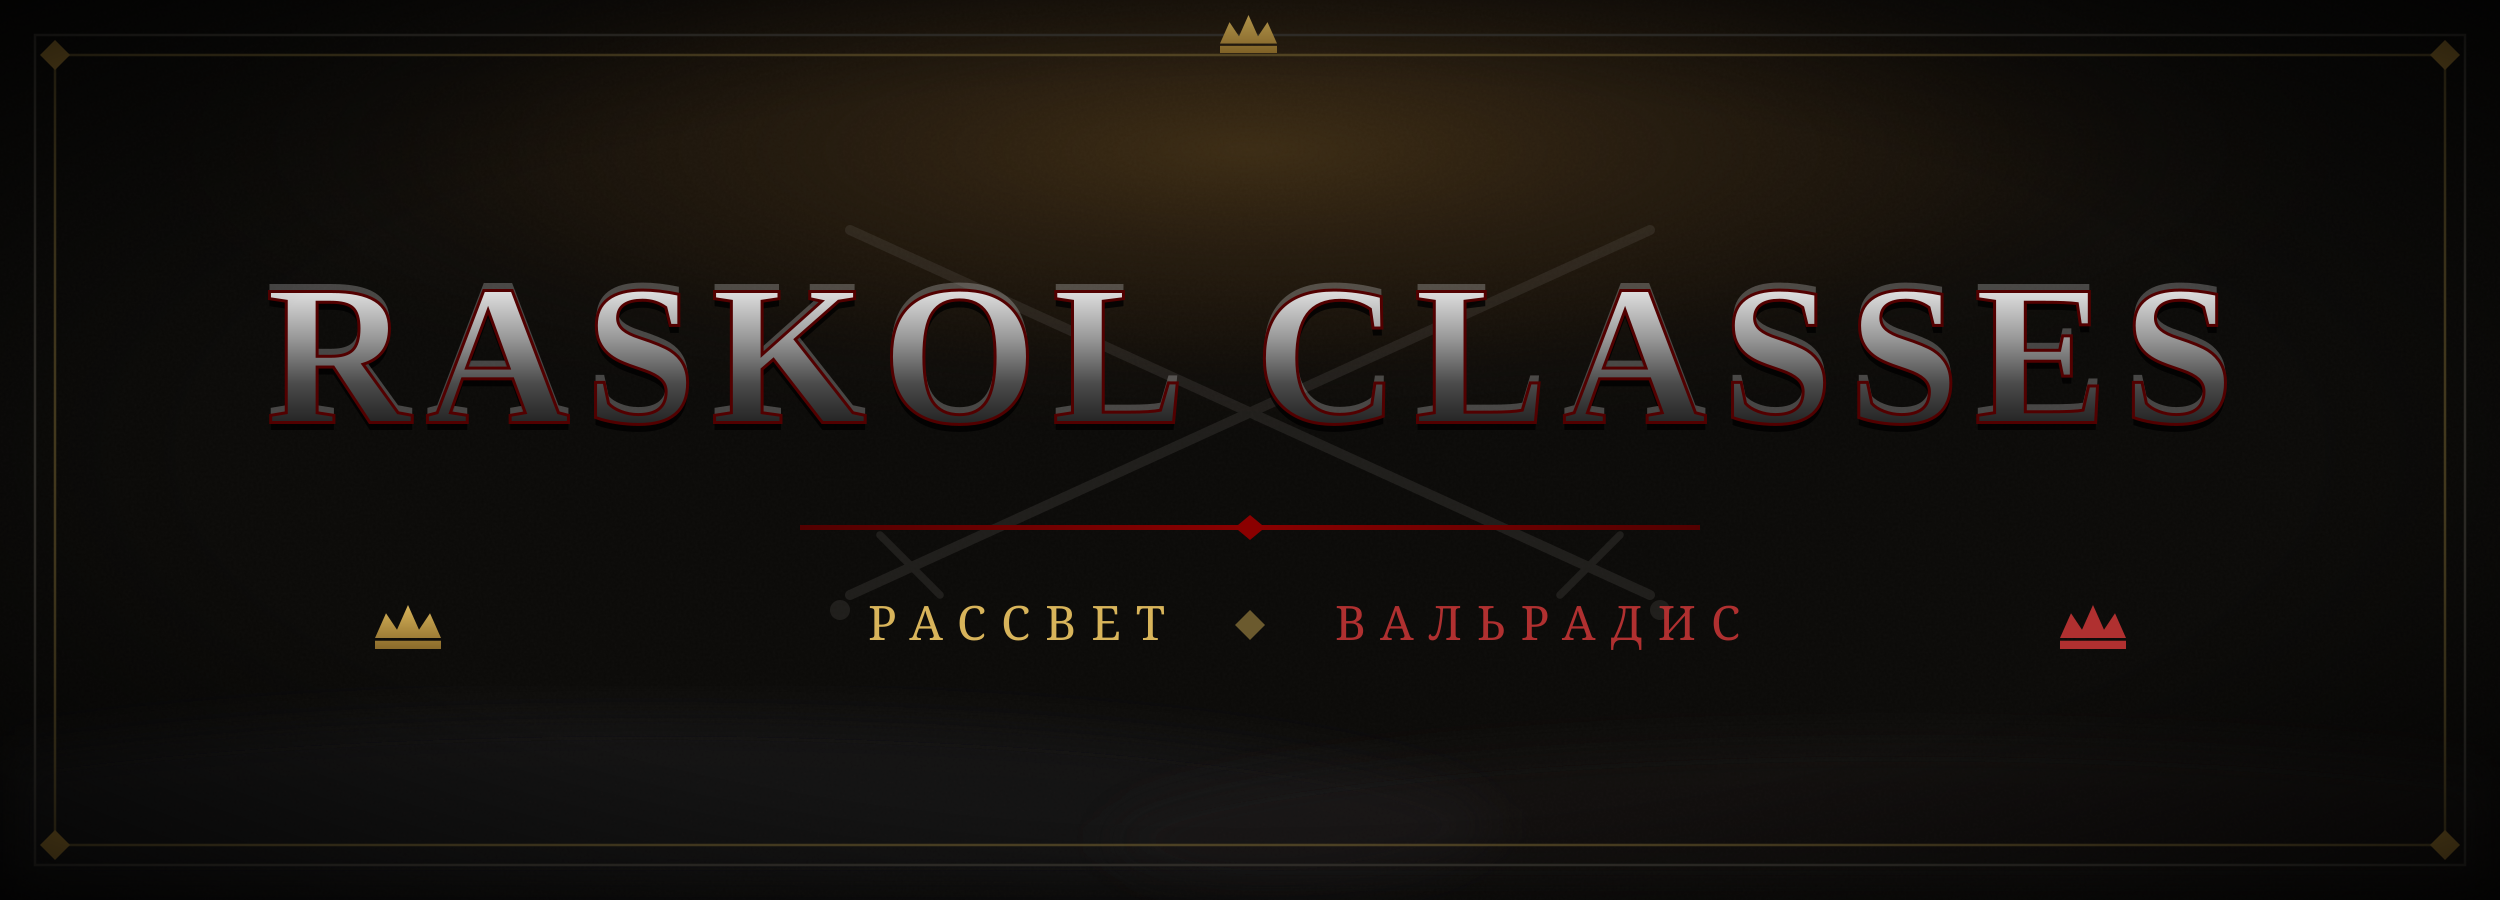
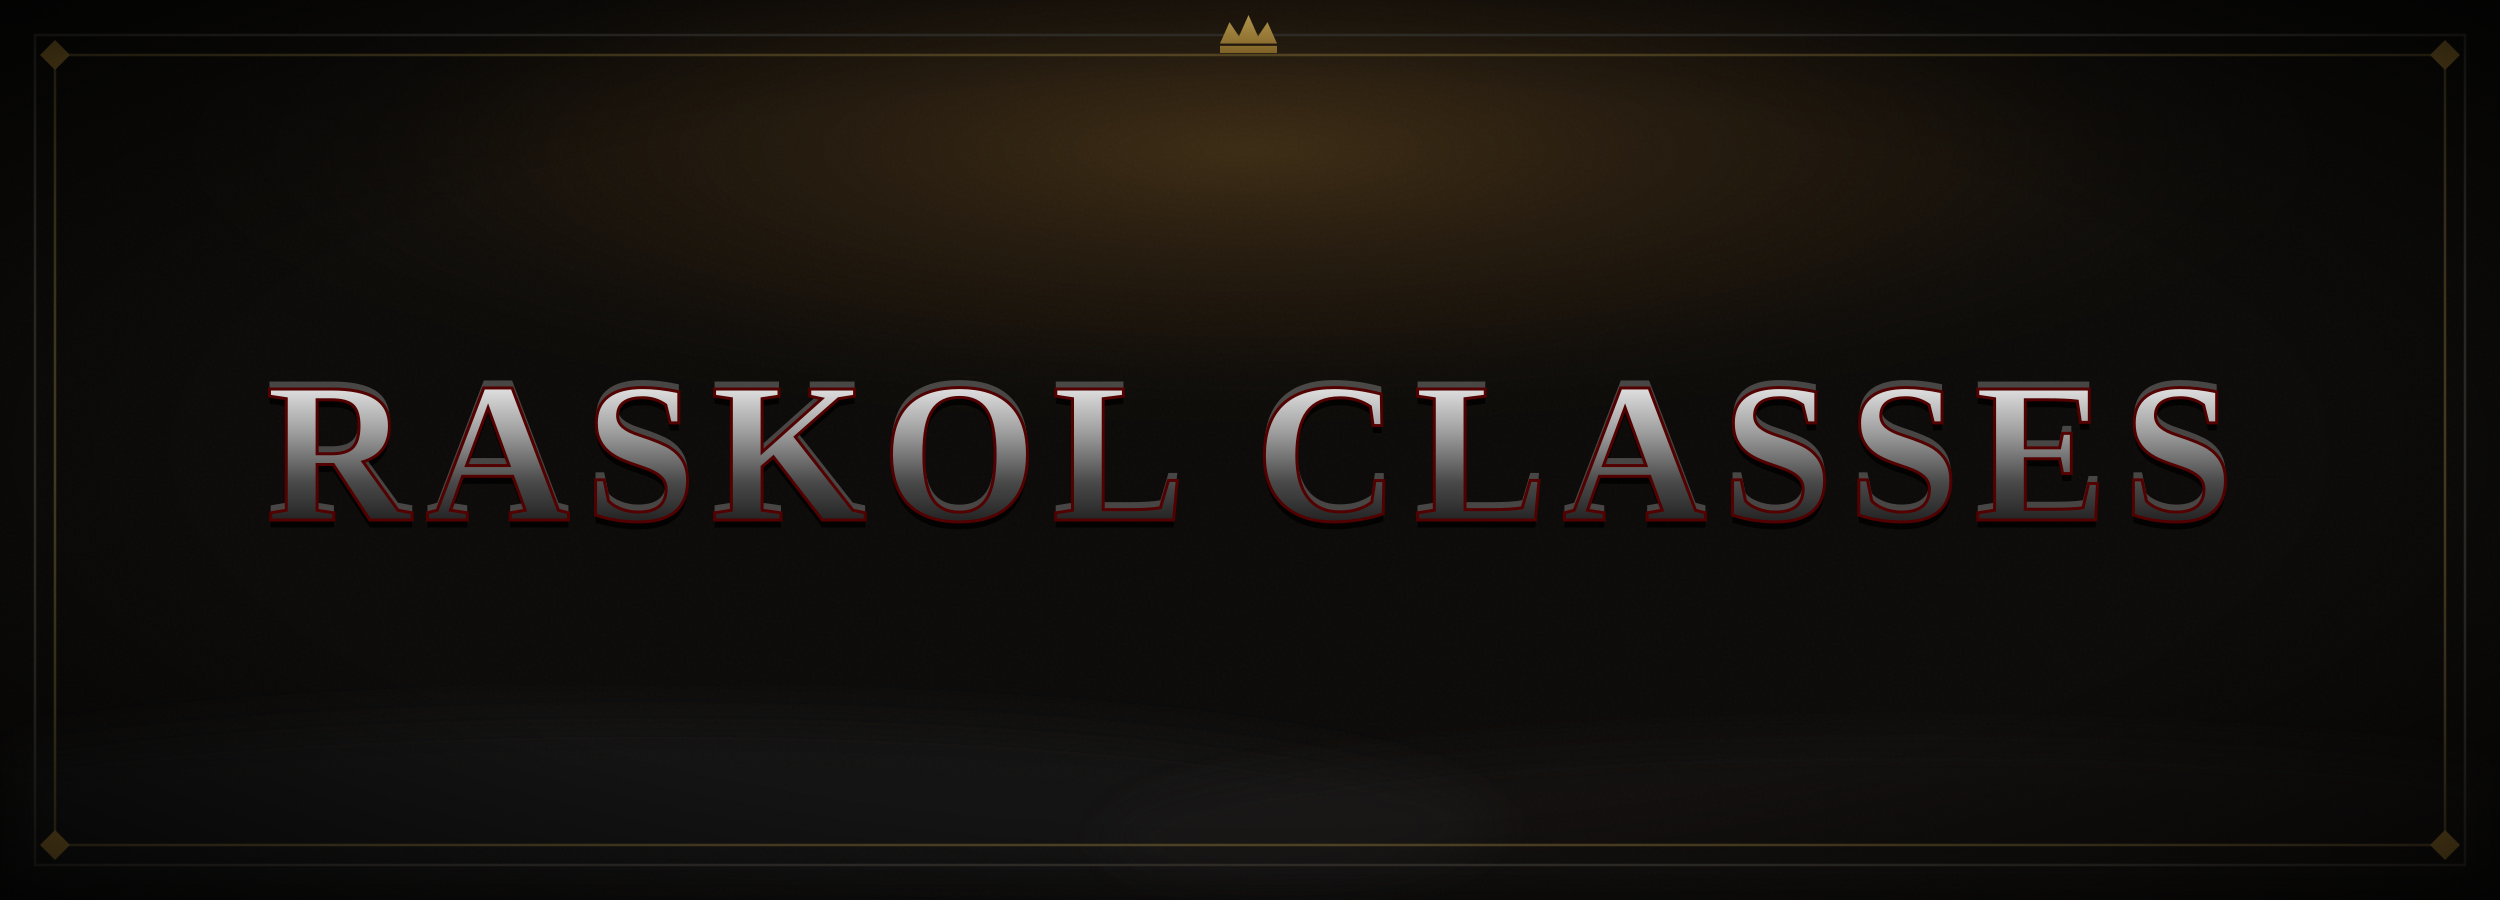
<svg xmlns="http://www.w3.org/2000/svg" width="1000" height="360" viewBox="0 0 1000 360">
  <defs>
    <linearGradient id="iron" x1="0" y1="0" x2="0" y2="1">
      <stop offset="0" stop-color="#e0e0e0" />
      <stop offset="0.35" stop-color="#9a9a9a" />
      <stop offset="0.7" stop-color="#4a4a4a" />
      <stop offset="1" stop-color="#232323" />
    </linearGradient>
    <linearGradient id="gold" x1="0" y1="0" x2="0" y2="1">
      <stop offset="0" stop-color="#d8b45a" />
      <stop offset="1" stop-color="#8a6a2a" />
-     </linearGradient>
-     <linearGradient id="bloodline" x1="0" y1="0" x2="1" y2="0">
-       <stop offset="0" stop-color="#520000" />
-       <stop offset="0.5" stop-color="#8b0000" />
-       <stop offset="1" stop-color="#520000" />
    </linearGradient>
    <radialGradient id="candle" cx="0.5" cy="0.5" r="0.5">
      <stop offset="0" stop-color="#ffb347" stop-opacity="0.20" />
      <stop offset="0.6" stop-color="#c47a2a" stop-opacity="0.07" />
      <stop offset="1" stop-color="#000000" stop-opacity="0" />
    </radialGradient>
    <radialGradient id="vig" cx="0.5" cy="0.5" r="0.75">
      <stop offset="0.55" stop-color="#000000" stop-opacity="0" />
      <stop offset="1" stop-color="#000000" stop-opacity="0.9" />
    </radialGradient>
    <filter id="grain">
      <feTurbulence type="fractalNoise" baseFrequency="0.9" numOctaves="2" seed="7" stitchTiles="stitch" />
      <feColorMatrix type="saturate" values="0" />
      <feComponentTransfer>
        <feFuncA type="linear" slope="0.5" intercept="0" />
      </feComponentTransfer>
    </filter>
    <filter id="mist">
      <feGaussianBlur stdDeviation="10" />
    </filter>
  </defs>
  <rect width="1000" height="360" fill="#0b0a08" />
  <rect width="1000" height="360" filter="url(#grain)" opacity="0.05" />
  <ellipse cx="500" cy="60" rx="460" ry="120" fill="url(#candle)">
    <animate attributeName="opacity" values="0.85;0.55;0.9;0.4;0.8;0.65;0.85" dur="5s" repeatCount="indefinite" />
  </ellipse>
  <ellipse cx="260" cy="330" rx="340" ry="46" fill="#232326" opacity="0.35" filter="url(#mist)">
    <animateTransform attributeName="transform" type="translate" values="0 0;50 0;0 0" dur="34s" repeatCount="indefinite" />
  </ellipse>
  <ellipse cx="760" cy="336" rx="320" ry="42" fill="#241d1a" opacity="0.30" filter="url(#mist)">
    <animateTransform attributeName="transform" type="translate" values="0 0;-60 0;0 0" dur="41s" repeatCount="indefinite" />
  </ellipse>
  <rect x="14" y="14" width="972" height="332" fill="none" stroke="#35322d" stroke-width="1" />
  <rect x="22" y="22" width="956" height="316" fill="none" stroke="#6b5a2e" stroke-width="1" opacity="0.7" />
  <polygon points="22,16 28,22 22,28 16,22" fill="#8a6a2a" />
  <polygon points="978,16 984,22 978,28 972,22" fill="#8a6a2a" />
  <polygon points="22,332 28,338 22,344 16,338" fill="#8a6a2a" />
  <polygon points="978,332 984,338 978,344 972,338" fill="#8a6a2a" />
  <g transform="translate(488,6) scale(0.95)" fill="url(#gold)">
    <path d="M0,12 L4,3 L8,9 L12,0 L16,9 L20,3 L24,12 Z M0,13 h24 v3 h-24 z" />
  </g>
-   <g stroke="#6e6a66" opacity="0.20" stroke-linecap="round">
-     <line x1="340" y1="238" x2="660" y2="92" stroke-width="4" />
-     <line x1="660" y1="238" x2="340" y2="92" stroke-width="4" />
-     <line x1="352" y1="214" x2="376" y2="238" stroke-width="3" />
-     <line x1="648" y1="214" x2="624" y2="238" stroke-width="3" />
-     <circle cx="336" cy="244" r="4" fill="#6e6a66" stroke="none" />
-     <circle cx="664" cy="244" r="4" fill="#6e6a66" stroke="none" />
-   </g>
  <g font-family="Georgia, 'Times New Roman', serif" font-size="80" letter-spacing="6" text-anchor="middle" font-weight="bold">
-     <text x="500" y="172" fill="#000000" opacity="0.8" textLength="820" lengthAdjust="spacingAndGlyphs">RASKOL CLASSES</text>
-     <text x="500" y="166" fill="#cfcfcf" opacity="0.30" textLength="820" lengthAdjust="spacingAndGlyphs">RASKOL CLASSES</text>
-     <text x="500" y="169" fill="url(#iron)" stroke="#520000" stroke-width="1.2" textLength="820" lengthAdjust="spacingAndGlyphs">RASKOL CLASSES</text>
-   </g>
-   <rect x="320" y="210" width="360" height="2" fill="url(#bloodline)" />
-   <polygon points="500,206 506,211 500,216 494,211" fill="#8b0000" />
-   <g transform="translate(150,242) scale(1.1)" fill="url(#gold)">
-     <path d="M0,12 L4,3 L8,9 L12,0 L16,9 L20,3 L24,12 Z M0,13 h24 v3 h-24 z" />
-   </g>
-   <text x="466" y="256" text-anchor="end" font-family="Georgia, serif" font-size="19" letter-spacing="6" fill="#d8b45a">РАССВЕТ</text>
-   <polygon points="500,244 506,250 500,256 494,250" fill="#6b5a2e" />
-   <text x="534" y="256" text-anchor="start" font-family="Georgia, serif" font-size="19" letter-spacing="6" fill="#b03030">ВАЛЬРАДИС</text>
-   <g transform="translate(824,242) scale(1.1)" fill="#b03030">
-     <path d="M0,12 L4,3 L8,9 L12,0 L16,9 L20,3 L24,12 Z M0,13 h24 v3 h-24 z" />
+     <text x="500" y="211" fill="#000000" opacity="0.8" textLength="820" lengthAdjust="spacingAndGlyphs">RASKOL CLASSES</text>
+     <text x="500" y="205" fill="#cfcfcf" opacity="0.30" textLength="820" lengthAdjust="spacingAndGlyphs">RASKOL CLASSES</text>
+     <text x="500" y="208" fill="url(#iron)" stroke="#520000" stroke-width="1.2" textLength="820" lengthAdjust="spacingAndGlyphs">RASKOL CLASSES</text>
  </g>
  <circle cx="180" cy="340" r="1.6" fill="#ff9a3c" opacity="0">
    <animateTransform attributeName="transform" type="translate" values="0 0;14 -250" dur="7s" begin="0s" repeatCount="indefinite" />
    <animate attributeName="opacity" values="0;0.85;0.5;0" keyTimes="0;0.15;0.6;1" dur="7s" begin="0s" repeatCount="indefinite" />
  </circle>
  <circle cx="320" cy="340" r="1.2" fill="#ff6b35" opacity="0">
    <animateTransform attributeName="transform" type="translate" values="0 0;-10 -270" dur="9s" begin="2s" repeatCount="indefinite" />
    <animate attributeName="opacity" values="0;0.8;0.4;0" keyTimes="0;0.15;0.6;1" dur="9s" begin="2s" repeatCount="indefinite" />
  </circle>
  <circle cx="500" cy="340" r="2" fill="#d8b45a" opacity="0">
    <animateTransform attributeName="transform" type="translate" values="0 0;6 -240" dur="6.5s" begin="4s" repeatCount="indefinite" />
    <animate attributeName="opacity" values="0;0.9;0.5;0" keyTimes="0;0.15;0.6;1" dur="6.5s" begin="4s" repeatCount="indefinite" />
  </circle>
  <circle cx="660" cy="340" r="1.4" fill="#ff9a3c" opacity="0">
    <animateTransform attributeName="transform" type="translate" values="0 0;12 -260" dur="8.5s" begin="1.2s" repeatCount="indefinite" />
    <animate attributeName="opacity" values="0;0.8;0.45;0" keyTimes="0;0.15;0.6;1" dur="8.5s" begin="1.2s" repeatCount="indefinite" />
  </circle>
  <circle cx="810" cy="340" r="1.8" fill="#ff6b35" opacity="0">
    <animateTransform attributeName="transform" type="translate" values="0 0;-8 -250" dur="7.5s" begin="3.1s" repeatCount="indefinite" />
    <animate attributeName="opacity" values="0;0.85;0.5;0" keyTimes="0;0.15;0.6;1" dur="7.5s" begin="3.1s" repeatCount="indefinite" />
  </circle>
  <circle cx="420" cy="340" r="1.1" fill="#d8b45a" opacity="0">
    <animateTransform attributeName="transform" type="translate" values="0 0;10 -280" dur="10s" begin="5.5s" repeatCount="indefinite" />
    <animate attributeName="opacity" values="0;0.7;0.4;0" keyTimes="0;0.15;0.6;1" dur="10s" begin="5.5s" repeatCount="indefinite" />
  </circle>
  <circle cx="740" cy="340" r="1.3" fill="#ff9a3c" opacity="0">
    <animateTransform attributeName="transform" type="translate" values="0 0;-12 -270" dur="9.5s" begin="6.8s" repeatCount="indefinite" />
    <animate attributeName="opacity" values="0;0.8;0.4;0" keyTimes="0;0.15;0.6;1" dur="9.5s" begin="6.8s" repeatCount="indefinite" />
  </circle>
  <rect width="1000" height="360" fill="url(#vig)" />
</svg>
